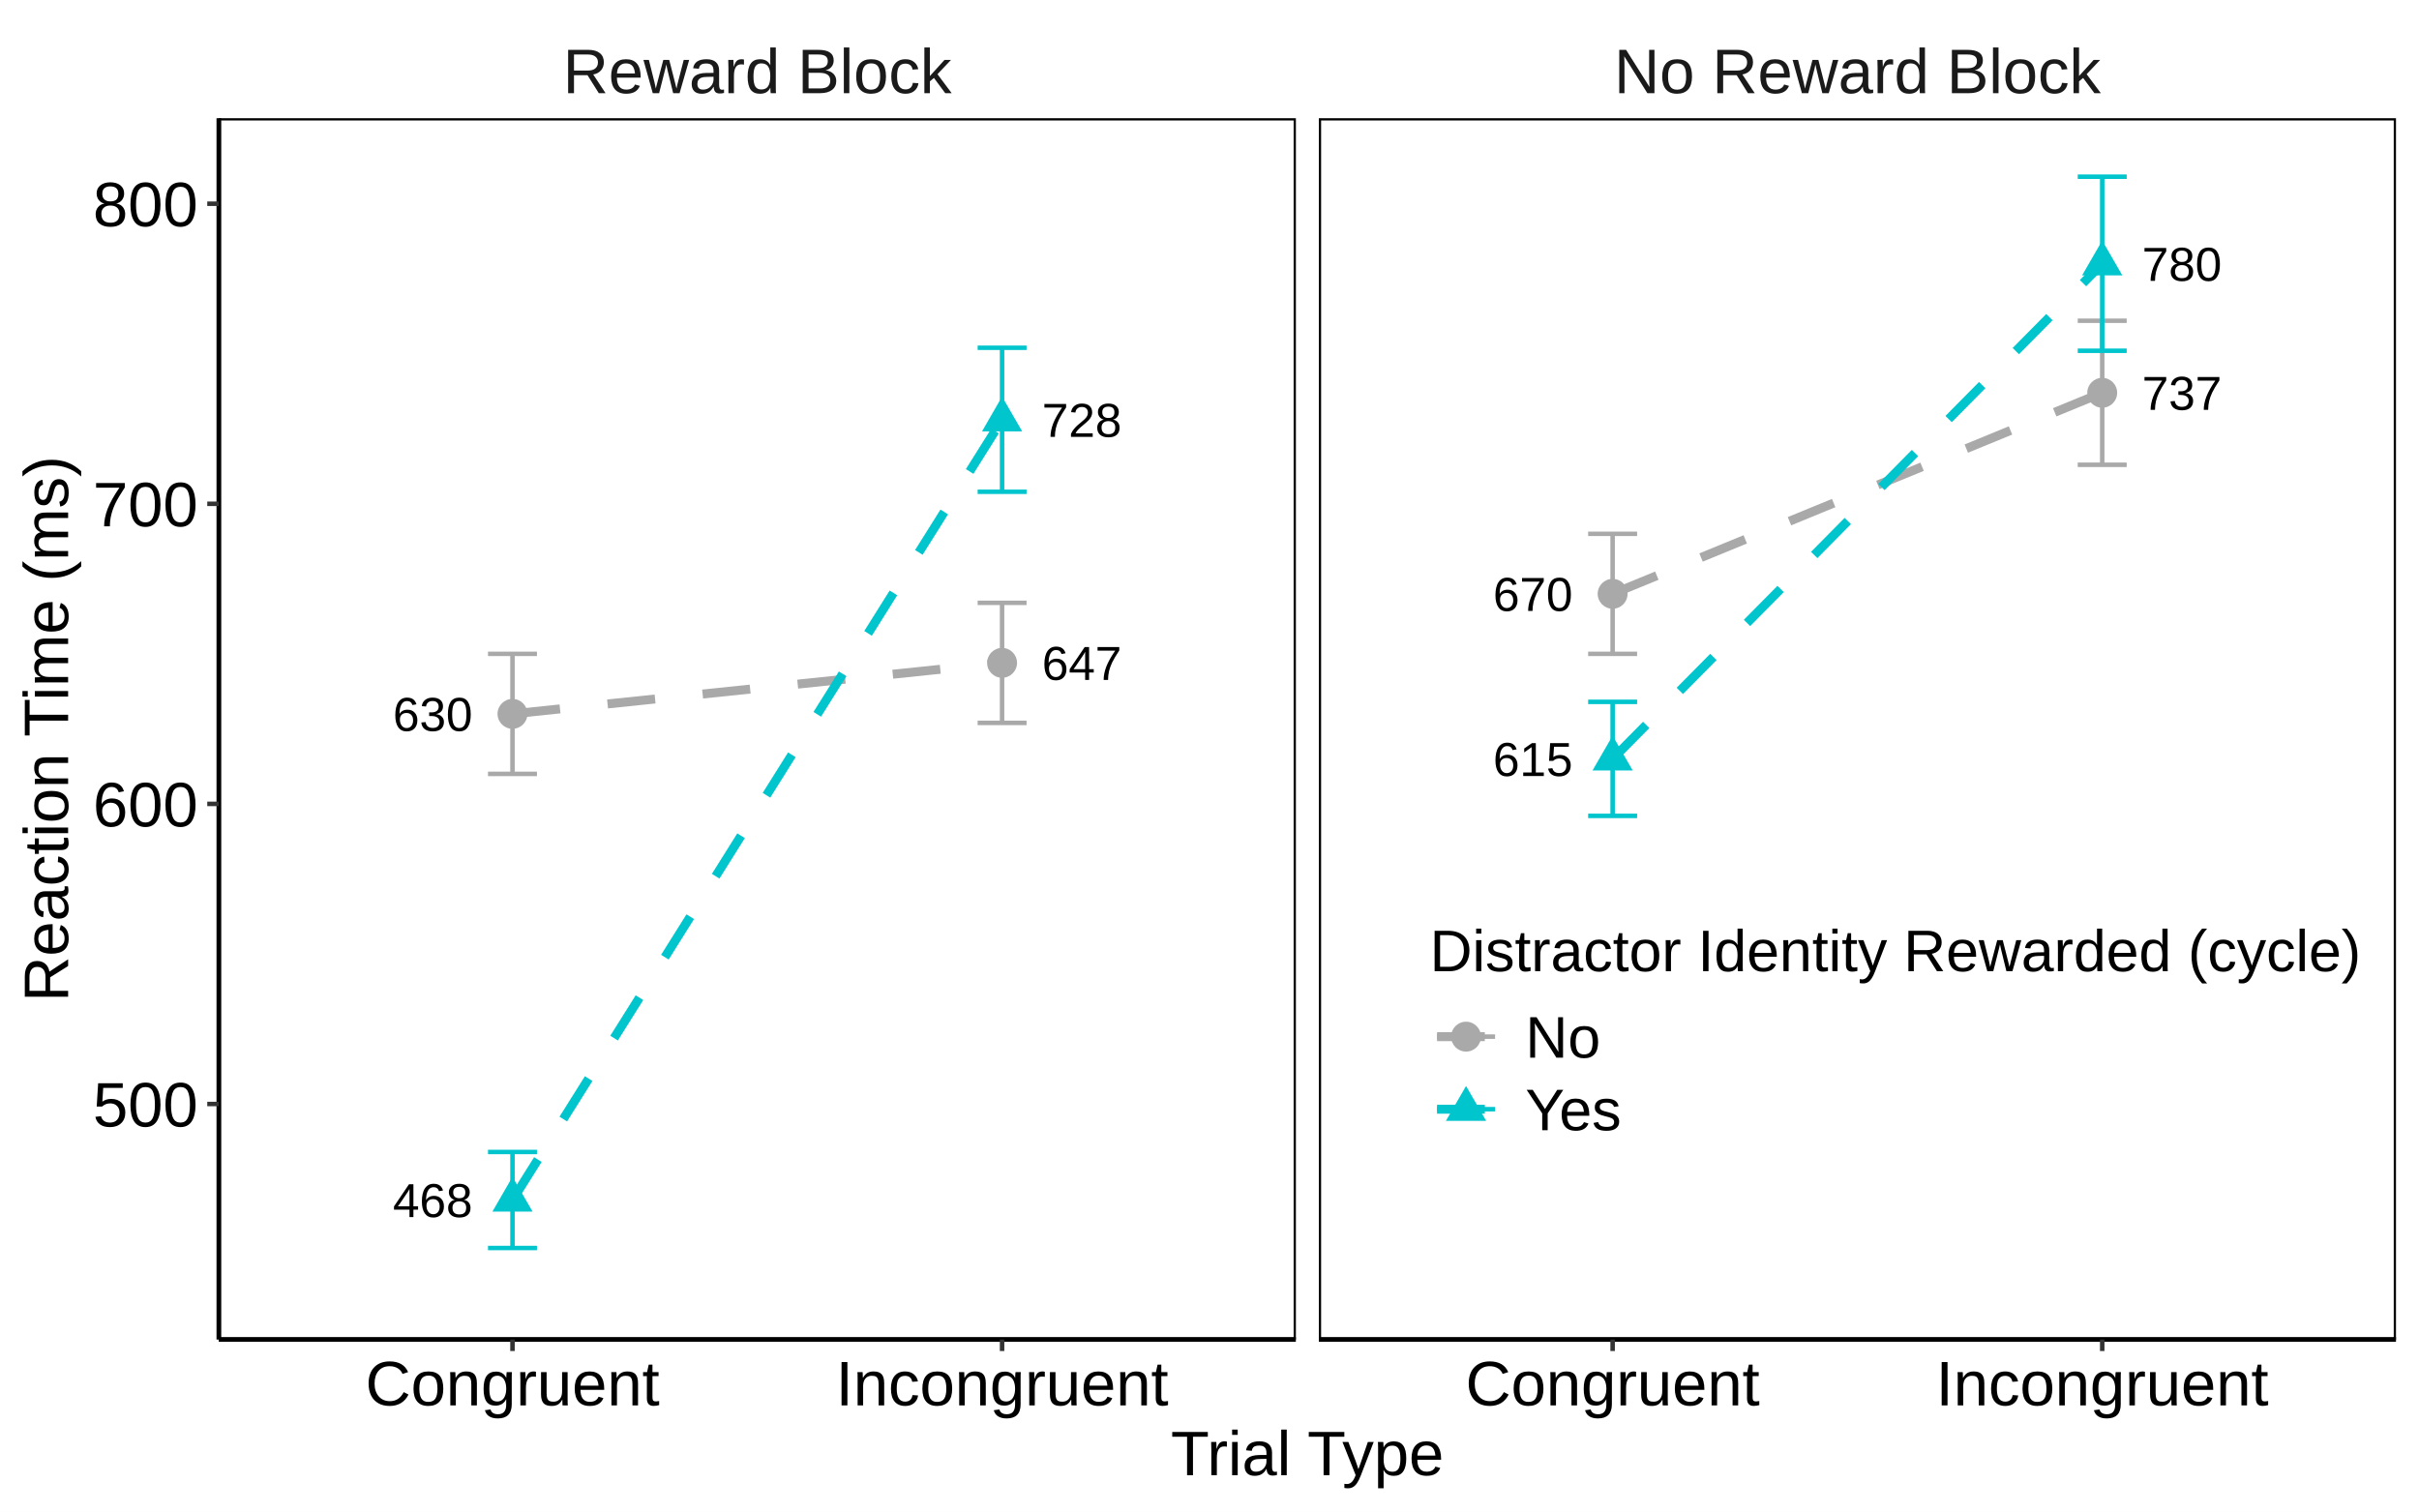
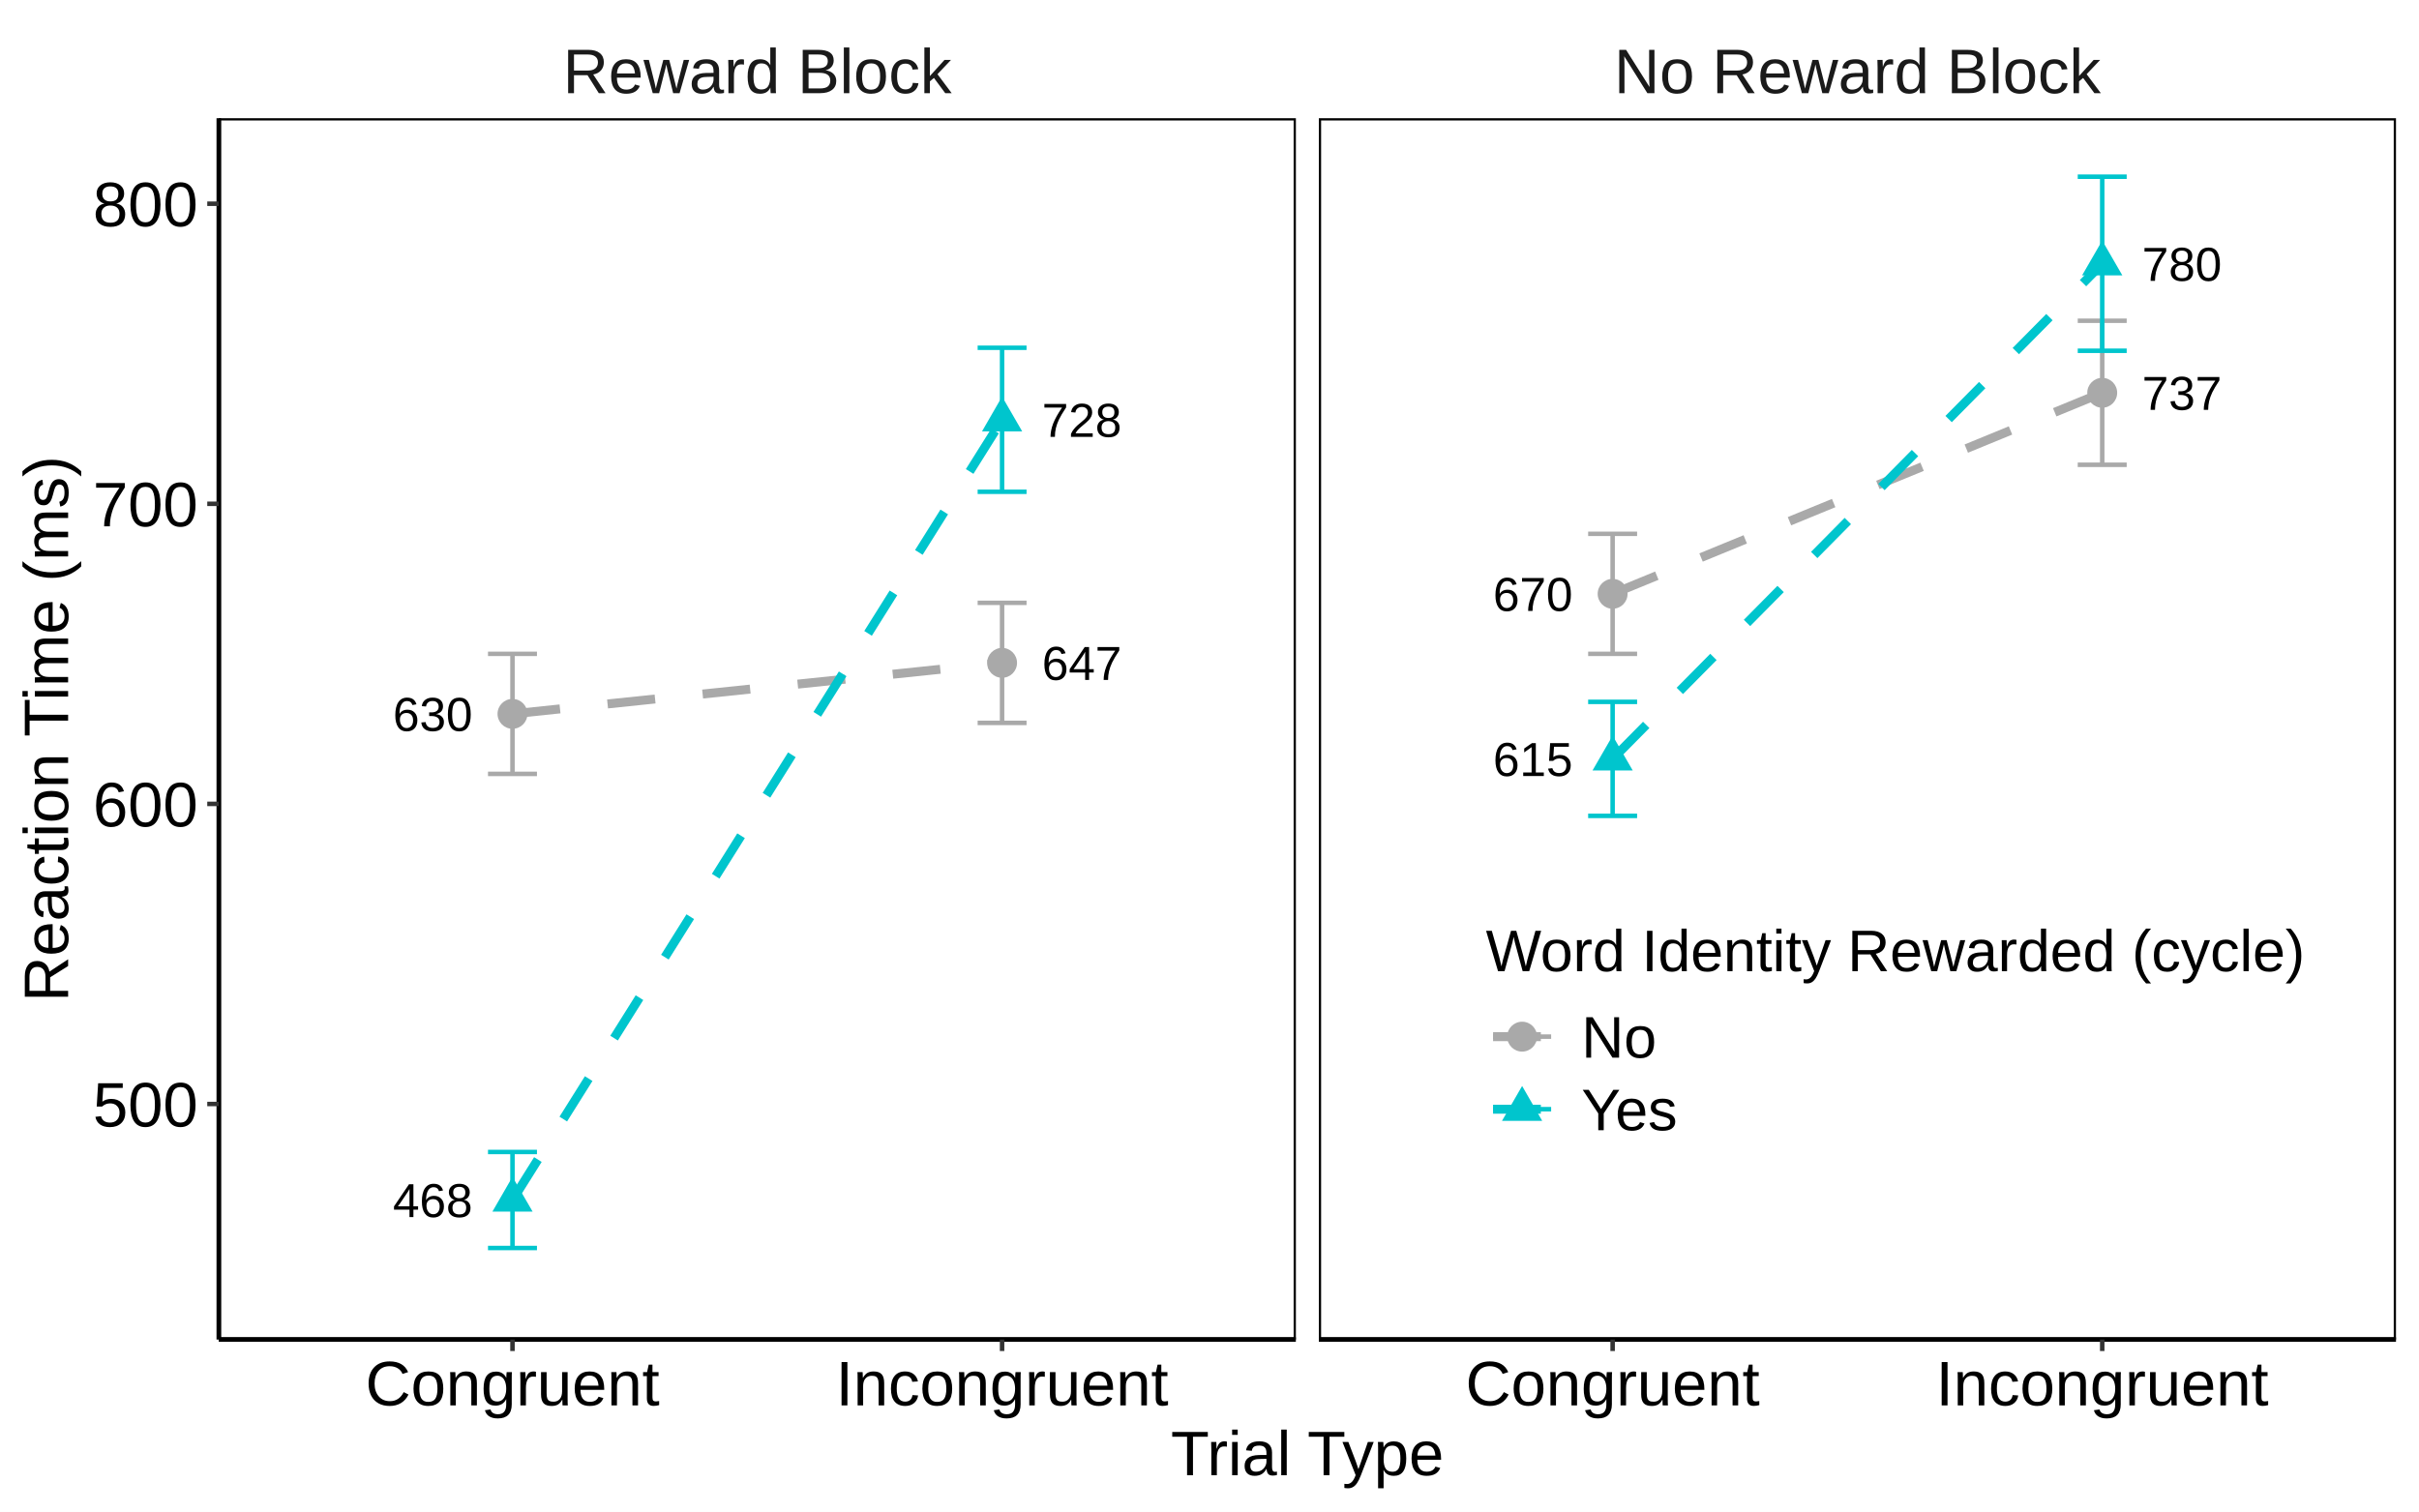
<svg xmlns="http://www.w3.org/2000/svg" width="576.00pt" height="360.00pt" viewBox="0 0 576.00 360.00">
  <g class="svglite">
    <defs>
      <style type="text/css">
    .svglite line, .svglite polyline, .svglite polygon, .svglite path, .svglite rect, .svglite circle {
      fill: none;
      stroke: #000000;
      stroke-linecap: round;
      stroke-linejoin: round;
      stroke-miterlimit: 10.00;
    }
    .svglite text {
      white-space: pre;
    }
    .svglite g.glyphgroup path {
      fill: inherit;
      stroke: none;
    }
  </style>
    </defs>
    <rect width="100%" height="100%" style="stroke: none; fill: #FFFFFF;" />
    <defs>
      <clipPath id="cpMC4wMHw1NzYuMDB8MC4wMHwzNjAuMDA=">
        <rect x="0.00" y="0.00" width="576.00" height="360.00" />
      </clipPath>
    </defs>
    <g clip-path="url(#cpMC4wMHw1NzYuMDB8MC4wMHwzNjAuMDA=)">
      <rect x="0.00" y="0.00" width="576.00" height="360.00" style="stroke-width: 1.07; stroke: #FFFFFF; fill: #FFFFFF;" />
    </g>
    <defs>
      <clipPath id="cpNTIuMDl8MzA4LjU2fDI4LjE1fDMxOS4wNA==">
        <rect x="52.09" y="28.15" width="256.48" height="290.89" />
      </clipPath>
    </defs>
    <g clip-path="url(#cpNTIuMDl8MzA4LjU2fDI4LjE1fDMxOS4wNA==)">
      <rect x="52.09" y="28.15" width="256.48" height="290.89" style="stroke-width: 1.07; stroke: none; fill: #FFFFFF;" />
      <circle cx="122.03" cy="170.02" r="3.56" style="stroke-width: 0.71; stroke: none; fill: #A9A9A9;" />
      <circle cx="238.61" cy="157.87" r="3.56" style="stroke-width: 0.71; stroke: none; fill: #A9A9A9;" />
      <polygon points="122.03,280.28 126.82,288.57 117.25,288.57 " style="stroke-width: 0.71; stroke: none; fill: #00C5CD;" />
      <polygon points="238.61,94.45 243.40,102.74 233.83,102.74 " style="stroke-width: 0.71; stroke: none; fill: #00C5CD;" />
      <polyline points="122.03,170.02 238.61,157.87 " style="stroke-width: 2.13; stroke: #A9A9A9; stroke-dasharray: 11.38,11.38; stroke-linecap: butt;" />
      <polyline points="122.03,285.81 238.61,99.98 " style="stroke-width: 2.13; stroke: #00C5CD; stroke-dasharray: 11.38,11.38; stroke-linecap: butt;" />
      <polyline points="116.20,155.73 127.86,155.73 " style="stroke-width: 1.07; stroke: #A9A9A9; stroke-linecap: butt;" />
      <polyline points="122.03,155.73 122.03,184.32 " style="stroke-width: 1.07; stroke: #A9A9A9; stroke-linecap: butt;" />
      <polyline points="116.20,184.32 127.86,184.32 " style="stroke-width: 1.07; stroke: #A9A9A9; stroke-linecap: butt;" />
      <polyline points="232.79,143.58 244.44,143.58 " style="stroke-width: 1.07; stroke: #A9A9A9; stroke-linecap: butt;" />
      <polyline points="238.61,143.58 238.61,172.17 " style="stroke-width: 1.07; stroke: #A9A9A9; stroke-linecap: butt;" />
      <polyline points="232.79,172.17 244.44,172.17 " style="stroke-width: 1.07; stroke: #A9A9A9; stroke-linecap: butt;" />
      <polyline points="116.20,274.37 127.86,274.37 " style="stroke-width: 1.07; stroke: #00C5CD; stroke-linecap: butt;" />
      <polyline points="122.03,274.37 122.03,297.24 " style="stroke-width: 1.07; stroke: #00C5CD; stroke-linecap: butt;" />
      <polyline points="116.20,297.24 127.86,297.24 " style="stroke-width: 1.07; stroke: #00C5CD; stroke-linecap: butt;" />
      <polyline points="232.79,82.83 244.44,82.83 " style="stroke-width: 1.07; stroke: #00C5CD; stroke-linecap: butt;" />
      <polyline points="238.61,82.83 238.61,117.13 " style="stroke-width: 1.07; stroke: #00C5CD; stroke-linecap: butt;" />
      <polyline points="232.79,117.13 244.44,117.13 " style="stroke-width: 1.07; stroke: #00C5CD; stroke-linecap: butt;" />
      <text x="112.54" y="174.09" text-anchor="end" style="font-size: 11.38px; font-family: &quot;Arial&quot;;" textLength="18.98px" lengthAdjust="spacingAndGlyphs">630</text>
      <text x="248.11" y="161.94" style="font-size: 11.38px; font-family: &quot;Arial&quot;;" textLength="18.98px" lengthAdjust="spacingAndGlyphs">647</text>
      <text x="112.54" y="289.88" text-anchor="end" style="font-size: 11.38px; font-family: &quot;Arial&quot;;" textLength="18.98px" lengthAdjust="spacingAndGlyphs">468</text>
      <text x="248.11" y="104.05" style="font-size: 11.38px; font-family: &quot;Arial&quot;;" textLength="18.98px" lengthAdjust="spacingAndGlyphs">728</text>
      <rect x="52.09" y="28.15" width="256.48" height="290.89" style="stroke-width: 1.07;" />
    </g>
    <g clip-path="url(#cpMC4wMHw1NzYuMDB8MC4wMHwzNjAuMDA=)">
</g>
    <defs>
      <clipPath id="cpMzE0LjA0fDU3MC41MnwyOC4xNXwzMTkuMDQ=">
        <rect x="314.04" y="28.15" width="256.48" height="290.89" />
      </clipPath>
    </defs>
    <g clip-path="url(#cpMzE0LjA0fDU3MC41MnwyOC4xNXwzMTkuMDQ=)">
      <rect x="314.04" y="28.15" width="256.48" height="290.89" style="stroke-width: 1.07; stroke: none; fill: #FFFFFF;" />
      <circle cx="383.99" cy="141.43" r="3.56" style="stroke-width: 0.71; stroke: none; fill: #A9A9A9;" />
      <circle cx="500.57" cy="93.55" r="3.56" style="stroke-width: 0.71; stroke: none; fill: #A9A9A9;" />
      <polygon points="383.99,175.21 388.78,183.51 379.20,183.51 " style="stroke-width: 0.71; stroke: none; fill: #00C5CD;" />
      <polygon points="500.57,57.29 505.36,65.58 495.78,65.58 " style="stroke-width: 0.71; stroke: none; fill: #00C5CD;" />
      <polyline points="383.99,141.43 500.57,93.55 " style="stroke-width: 2.13; stroke: #A9A9A9; stroke-dasharray: 11.38,11.38; stroke-linecap: butt;" />
      <polyline points="383.99,180.74 500.57,62.81 " style="stroke-width: 2.13; stroke: #00C5CD; stroke-dasharray: 11.38,11.38; stroke-linecap: butt;" />
      <polyline points="378.16,127.14 389.82,127.14 " style="stroke-width: 1.07; stroke: #A9A9A9; stroke-linecap: butt;" />
      <polyline points="383.99,127.14 383.99,155.73 " style="stroke-width: 1.07; stroke: #A9A9A9; stroke-linecap: butt;" />
      <polyline points="378.16,155.73 389.82,155.73 " style="stroke-width: 1.07; stroke: #A9A9A9; stroke-linecap: butt;" />
      <polyline points="494.74,76.39 506.40,76.39 " style="stroke-width: 1.07; stroke: #A9A9A9; stroke-linecap: butt;" />
      <polyline points="500.57,76.39 500.57,110.70 " style="stroke-width: 1.07; stroke: #A9A9A9; stroke-linecap: butt;" />
      <polyline points="494.74,110.70 506.40,110.70 " style="stroke-width: 1.07; stroke: #A9A9A9; stroke-linecap: butt;" />
      <polyline points="378.16,167.16 389.82,167.16 " style="stroke-width: 1.07; stroke: #00C5CD; stroke-linecap: butt;" />
      <polyline points="383.99,167.16 383.99,194.32 " style="stroke-width: 1.07; stroke: #00C5CD; stroke-linecap: butt;" />
      <polyline points="378.16,194.32 389.82,194.32 " style="stroke-width: 1.07; stroke: #00C5CD; stroke-linecap: butt;" />
      <polyline points="494.74,42.09 506.40,42.09 " style="stroke-width: 1.07; stroke: #00C5CD; stroke-linecap: butt;" />
      <polyline points="500.57,42.09 500.57,83.54 " style="stroke-width: 1.07; stroke: #00C5CD; stroke-linecap: butt;" />
      <polyline points="494.74,83.54 506.40,83.54 " style="stroke-width: 1.07; stroke: #00C5CD; stroke-linecap: butt;" />
      <text x="374.50" y="145.51" text-anchor="end" style="font-size: 11.38px; font-family: &quot;Arial&quot;;" textLength="18.98px" lengthAdjust="spacingAndGlyphs">670</text>
      <text x="510.06" y="97.62" style="font-size: 11.38px; font-family: &quot;Arial&quot;;" textLength="18.98px" lengthAdjust="spacingAndGlyphs">737</text>
      <text x="374.50" y="184.82" text-anchor="end" style="font-size: 11.38px; font-family: &quot;Arial&quot;;" textLength="18.98px" lengthAdjust="spacingAndGlyphs">615</text>
      <text x="510.06" y="66.89" style="font-size: 11.38px; font-family: &quot;Arial&quot;;" textLength="18.98px" lengthAdjust="spacingAndGlyphs">780</text>
      <rect x="314.04" y="28.15" width="256.48" height="290.89" style="stroke-width: 1.07;" />
    </g>
    <g clip-path="url(#cpMC4wMHw1NzYuMDB8MC4wMHwzNjAuMDA=)">
</g>
    <defs>
      <clipPath id="cpNTIuMDl8MzA4LjU2fDUuNDh8MjguMTU=">
        <rect x="52.09" y="5.48" width="256.48" height="22.67" />
      </clipPath>
    </defs>
    <g clip-path="url(#cpNTIuMDl8MzA4LjU2fDUuNDh8MjguMTU=)">
      <text x="180.32" y="22.19" text-anchor="middle" style="font-size: 15.00px;fill: #1A1A1A; font-family: &quot;Arial&quot;;" textLength="92.53px" lengthAdjust="spacingAndGlyphs">Reward Block</text>
    </g>
    <g clip-path="url(#cpMC4wMHw1NzYuMDB8MC4wMHwzNjAuMDA=)">
</g>
    <defs>
      <clipPath id="cpMzE0LjA0fDU3MC41Mnw1LjQ4fDI4LjE1">
        <rect x="314.04" y="5.48" width="256.48" height="22.67" />
      </clipPath>
    </defs>
    <g clip-path="url(#cpMzE0LjA0fDU3MC41Mnw1LjQ4fDI4LjE1)">
      <text x="442.28" y="22.19" text-anchor="middle" style="font-size: 15.00px;fill: #1A1A1A; font-family: &quot;Arial&quot;;" textLength="115.88px" lengthAdjust="spacingAndGlyphs">No Reward Block</text>
    </g>
    <g clip-path="url(#cpMC4wMHw1NzYuMDB8MC4wMHwzNjAuMDA=)">
      <polyline points="52.09,319.04 308.56,319.04 " style="stroke-width: 1.07; stroke-linecap: butt;" />
      <polyline points="122.03,321.78 122.03,319.04 " style="stroke-width: 1.07; stroke: #333333; stroke-linecap: butt;" />
      <polyline points="238.61,321.78 238.61,319.04 " style="stroke-width: 1.07; stroke: #333333; stroke-linecap: butt;" />
      <text x="122.03" y="334.72" text-anchor="middle" style="font-size: 15.00px; font-family: &quot;Arial&quot;;" textLength="70.06px" lengthAdjust="spacingAndGlyphs">Congruent</text>
      <text x="238.61" y="334.72" text-anchor="middle" style="font-size: 15.00px; font-family: &quot;Arial&quot;;" textLength="79.25px" lengthAdjust="spacingAndGlyphs">Incongruent</text>
      <polyline points="314.04,319.04 570.52,319.04 " style="stroke-width: 1.07; stroke-linecap: butt;" />
      <polyline points="383.99,321.78 383.99,319.04 " style="stroke-width: 1.07; stroke: #333333; stroke-linecap: butt;" />
      <polyline points="500.57,321.78 500.57,319.04 " style="stroke-width: 1.07; stroke: #333333; stroke-linecap: butt;" />
      <text x="383.99" y="334.72" text-anchor="middle" style="font-size: 15.00px; font-family: &quot;Arial&quot;;" textLength="70.06px" lengthAdjust="spacingAndGlyphs">Congruent</text>
      <text x="500.57" y="334.72" text-anchor="middle" style="font-size: 15.00px; font-family: &quot;Arial&quot;;" textLength="79.25px" lengthAdjust="spacingAndGlyphs">Incongruent</text>
      <polyline points="52.09,319.04 52.09,28.15 " style="stroke-width: 1.07; stroke-linecap: butt;" />
      <text x="47.15" y="268.31" text-anchor="end" style="font-size: 15.00px; font-family: &quot;Arial&quot;;" textLength="25.03px" lengthAdjust="spacingAndGlyphs">500</text>
      <text x="47.15" y="196.84" text-anchor="end" style="font-size: 15.00px; font-family: &quot;Arial&quot;;" textLength="25.03px" lengthAdjust="spacingAndGlyphs">600</text>
      <text x="47.15" y="125.36" text-anchor="end" style="font-size: 15.00px; font-family: &quot;Arial&quot;;" textLength="25.03px" lengthAdjust="spacingAndGlyphs">700</text>
      <text x="47.15" y="53.89" text-anchor="end" style="font-size: 15.00px; font-family: &quot;Arial&quot;;" textLength="25.03px" lengthAdjust="spacingAndGlyphs">800</text>
      <polyline points="49.35,262.94 52.09,262.94 " style="stroke-width: 1.07; stroke: #333333; stroke-linecap: butt;" />
      <polyline points="49.35,191.46 52.09,191.46 " style="stroke-width: 1.07; stroke: #333333; stroke-linecap: butt;" />
      <polyline points="49.35,119.99 52.09,119.99 " style="stroke-width: 1.07; stroke: #333333; stroke-linecap: butt;" />
      <polyline points="49.35,48.52 52.09,48.52 " style="stroke-width: 1.07; stroke: #333333; stroke-linecap: butt;" />
      <text x="311.30" y="351.36" text-anchor="middle" style="font-size: 15.00px; font-family: &quot;Arial&quot;;" textLength="65.02px" lengthAdjust="spacingAndGlyphs">Trial Type</text>
      <text transform="translate(16.22,173.60) rotate(-90)" text-anchor="middle" style="font-size: 15.00px; font-family: &quot;Arial&quot;;" textLength="130.05px" lengthAdjust="spacingAndGlyphs">Reaction Time (ms)</text>
-       <text x="340.45" y="231.31" style="font-size: 14.00px; font-family: &quot;Arial&quot;;" textLength="221.66px" lengthAdjust="spacingAndGlyphs">Distractor Identity Rewarded (cycle)</text>
-       <rect x="340.45" y="238.26" width="17.28" height="17.28" style="stroke-width: 1.07; stroke: none; fill: #FFFFFF;" />
-       <circle cx="349.09" cy="246.90" r="3.56" style="stroke-width: 0.71; stroke: none; fill: #A9A9A9;" />
-       <line x1="342.18" y1="246.90" x2="356.00" y2="246.90" style="stroke-width: 2.13; stroke: #A9A9A9; stroke-dasharray: 11.38,11.38; stroke-linecap: butt;" />
-       <line x1="342.18" y1="246.90" x2="356.00" y2="246.90" style="stroke-width: 1.07; stroke: #A9A9A9; stroke-linecap: butt;" />
-       <rect x="340.45" y="255.54" width="17.28" height="17.28" style="stroke-width: 1.07; stroke: none; fill: #FFFFFF;" />
-       <polygon points="349.09,258.65 353.88,266.95 344.30,266.95 " style="stroke-width: 0.71; stroke: none; fill: #00C5CD;" />
-       <line x1="342.18" y1="264.18" x2="356.00" y2="264.18" style="stroke-width: 2.13; stroke: #00C5CD; stroke-dasharray: 11.38,11.38; stroke-linecap: butt;" />
-       <line x1="342.18" y1="264.18" x2="356.00" y2="264.18" style="stroke-width: 1.07; stroke: #00C5CD; stroke-linecap: butt;" />
-       <text x="363.21" y="251.91" style="font-size: 14.00px; font-family: &quot;Arial&quot;;" textLength="17.89px" lengthAdjust="spacingAndGlyphs">No</text>
-       <text x="363.21" y="269.19" style="font-size: 14.00px; font-family: &quot;Arial&quot;;" textLength="22.84px" lengthAdjust="spacingAndGlyphs">Yes</text>
+       <text x="353.80" y="231.31" style="font-size: 14.00px; font-family: &quot;Arial&quot;;" textLength="194.97px" lengthAdjust="spacingAndGlyphs">Word Identity Rewarded (cycle)</text>
+       <rect x="353.80" y="238.26" width="17.28" height="17.28" style="stroke-width: 1.07; stroke: none; fill: #FFFFFF;" />
+       <circle cx="362.44" cy="246.90" r="3.56" style="stroke-width: 0.71; stroke: none; fill: #A9A9A9;" />
+       <line x1="355.52" y1="246.90" x2="369.35" y2="246.90" style="stroke-width: 2.13; stroke: #A9A9A9; stroke-dasharray: 11.38,11.38; stroke-linecap: butt;" />
+       <line x1="355.52" y1="246.90" x2="369.35" y2="246.90" style="stroke-width: 1.07; stroke: #A9A9A9; stroke-linecap: butt;" />
+       <rect x="353.80" y="255.54" width="17.28" height="17.28" style="stroke-width: 1.07; stroke: none; fill: #FFFFFF;" />
+       <polygon points="362.44,258.65 367.22,266.95 357.65,266.95 " style="stroke-width: 0.71; stroke: none; fill: #00C5CD;" />
+       <line x1="355.52" y1="264.18" x2="369.35" y2="264.18" style="stroke-width: 2.13; stroke: #00C5CD; stroke-dasharray: 11.38,11.38; stroke-linecap: butt;" />
+       <line x1="355.52" y1="264.18" x2="369.35" y2="264.18" style="stroke-width: 1.07; stroke: #00C5CD; stroke-linecap: butt;" />
+       <text x="376.56" y="251.91" style="font-size: 14.00px; font-family: &quot;Arial&quot;;" textLength="17.89px" lengthAdjust="spacingAndGlyphs">No</text>
+       <text x="376.56" y="269.19" style="font-size: 14.00px; font-family: &quot;Arial&quot;;" textLength="22.84px" lengthAdjust="spacingAndGlyphs">Yes</text>
    </g>
  </g>
</svg>
